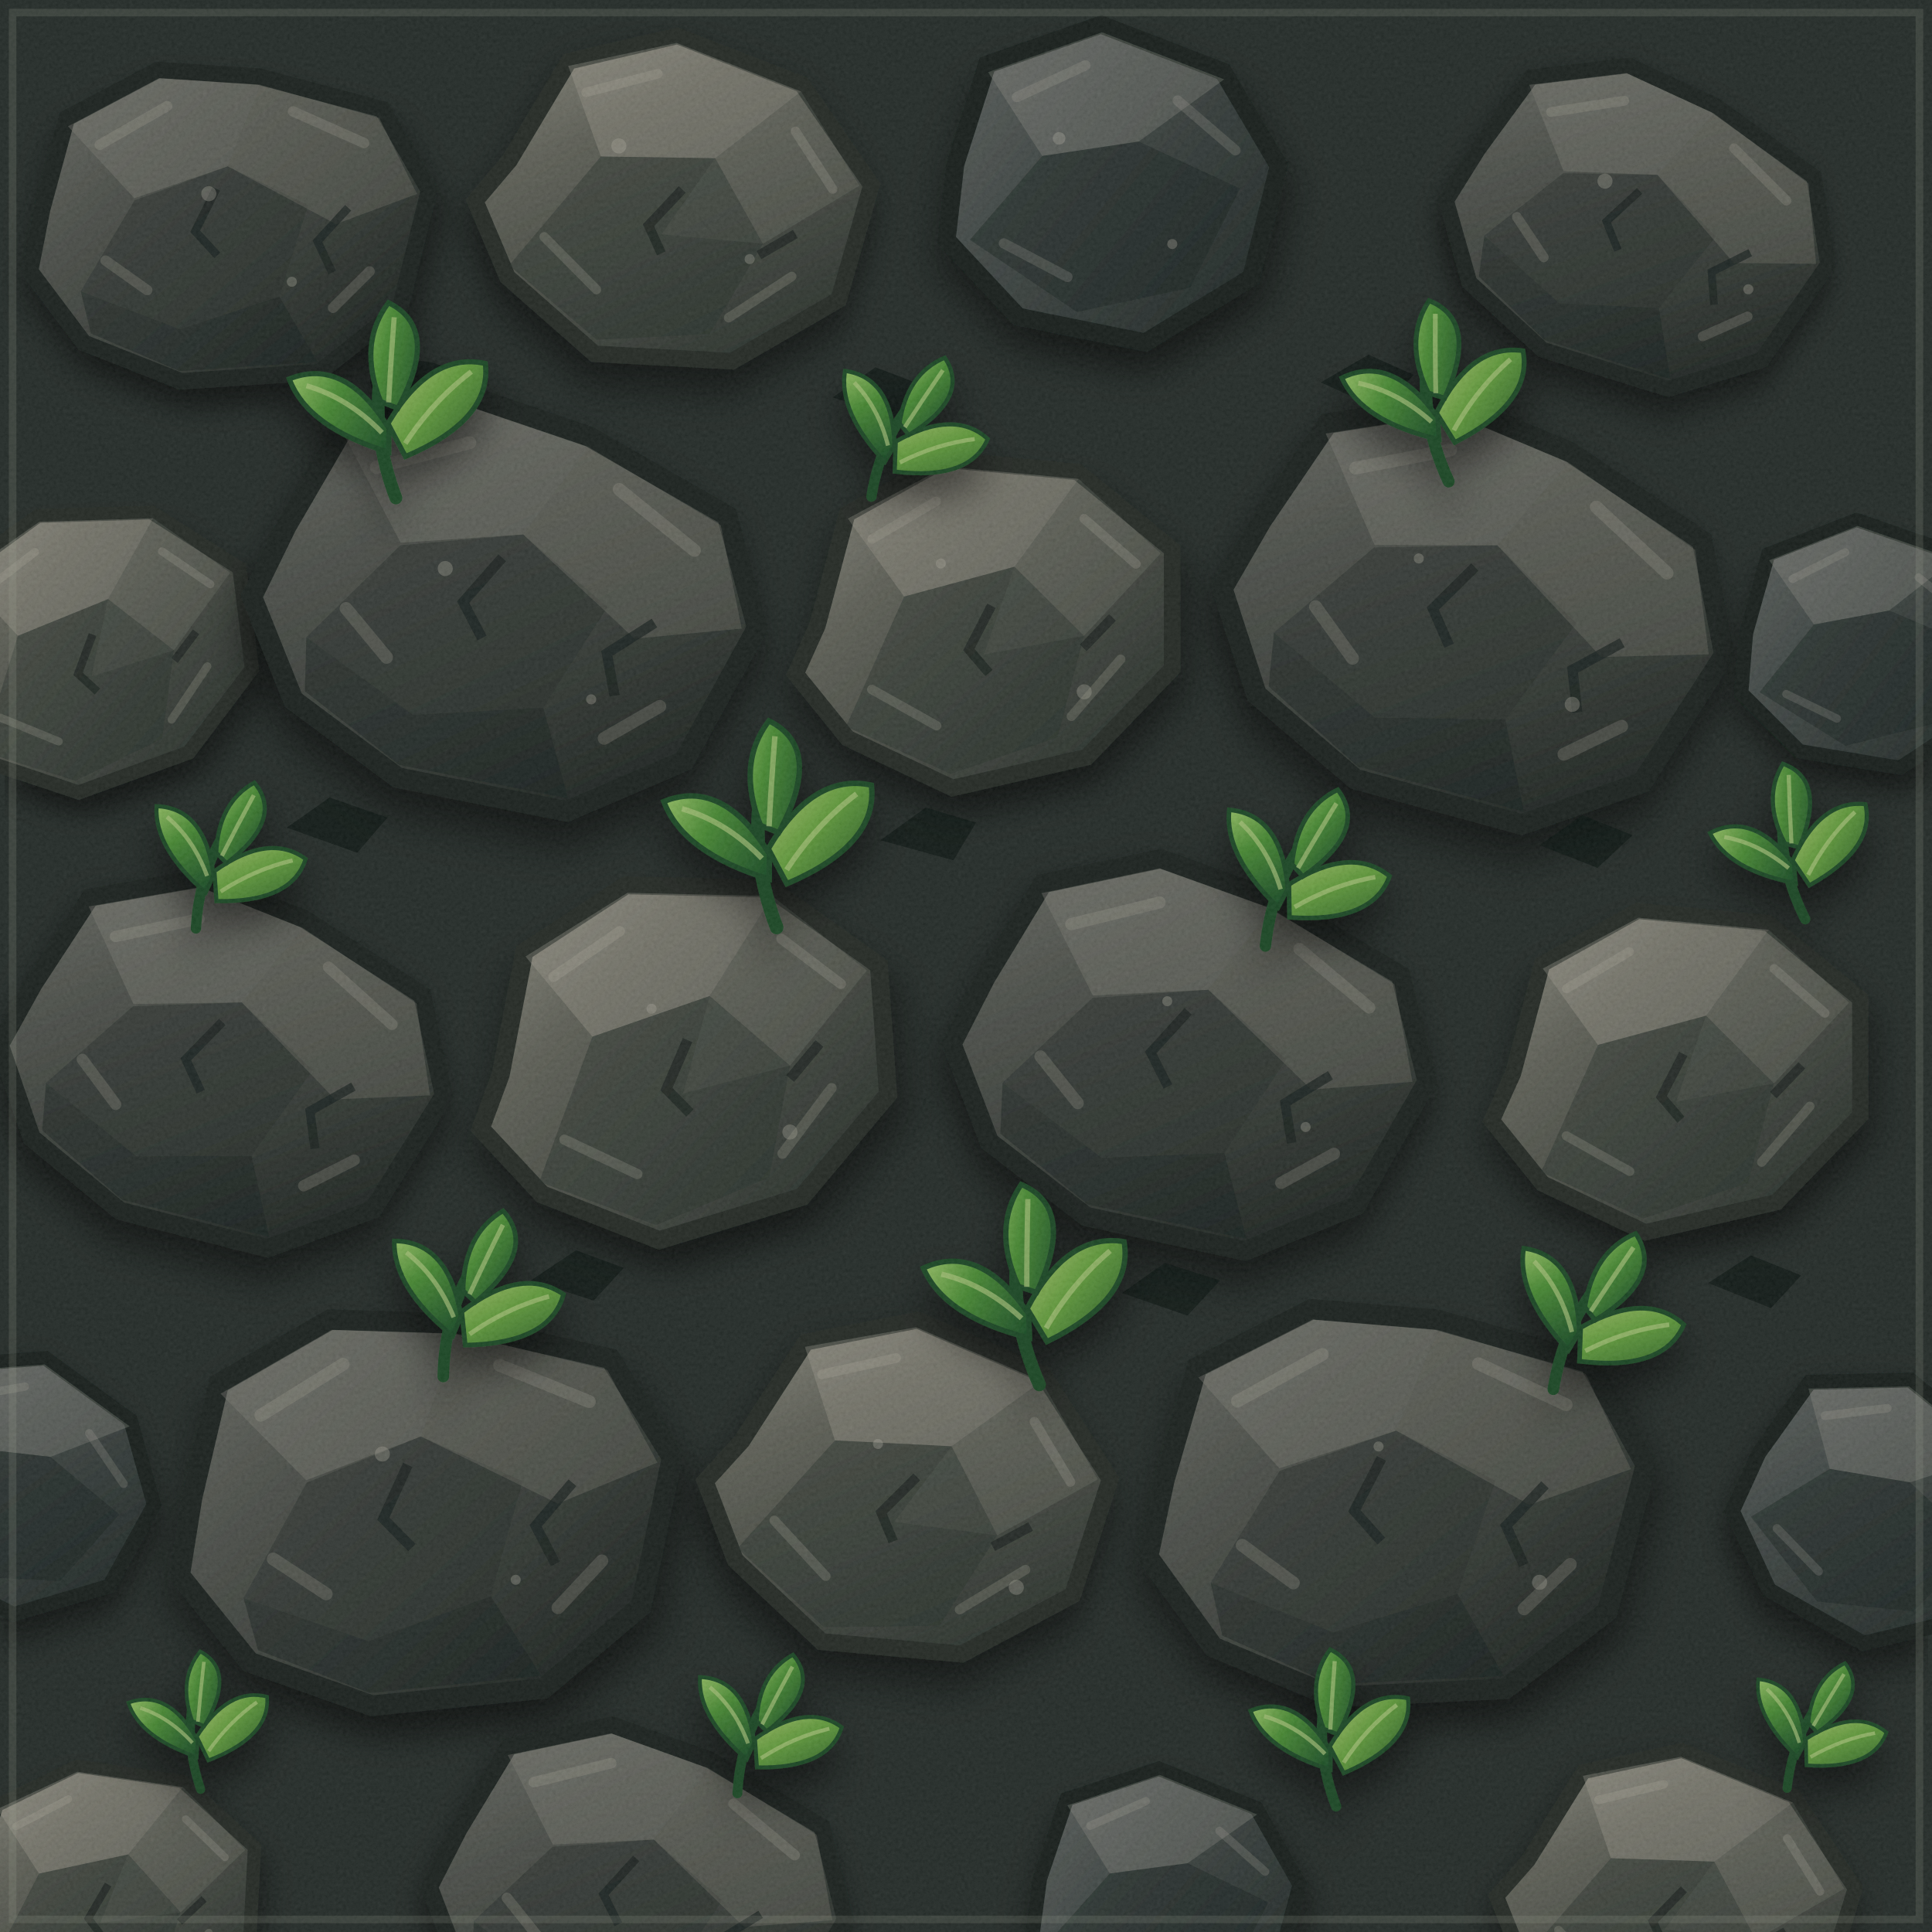
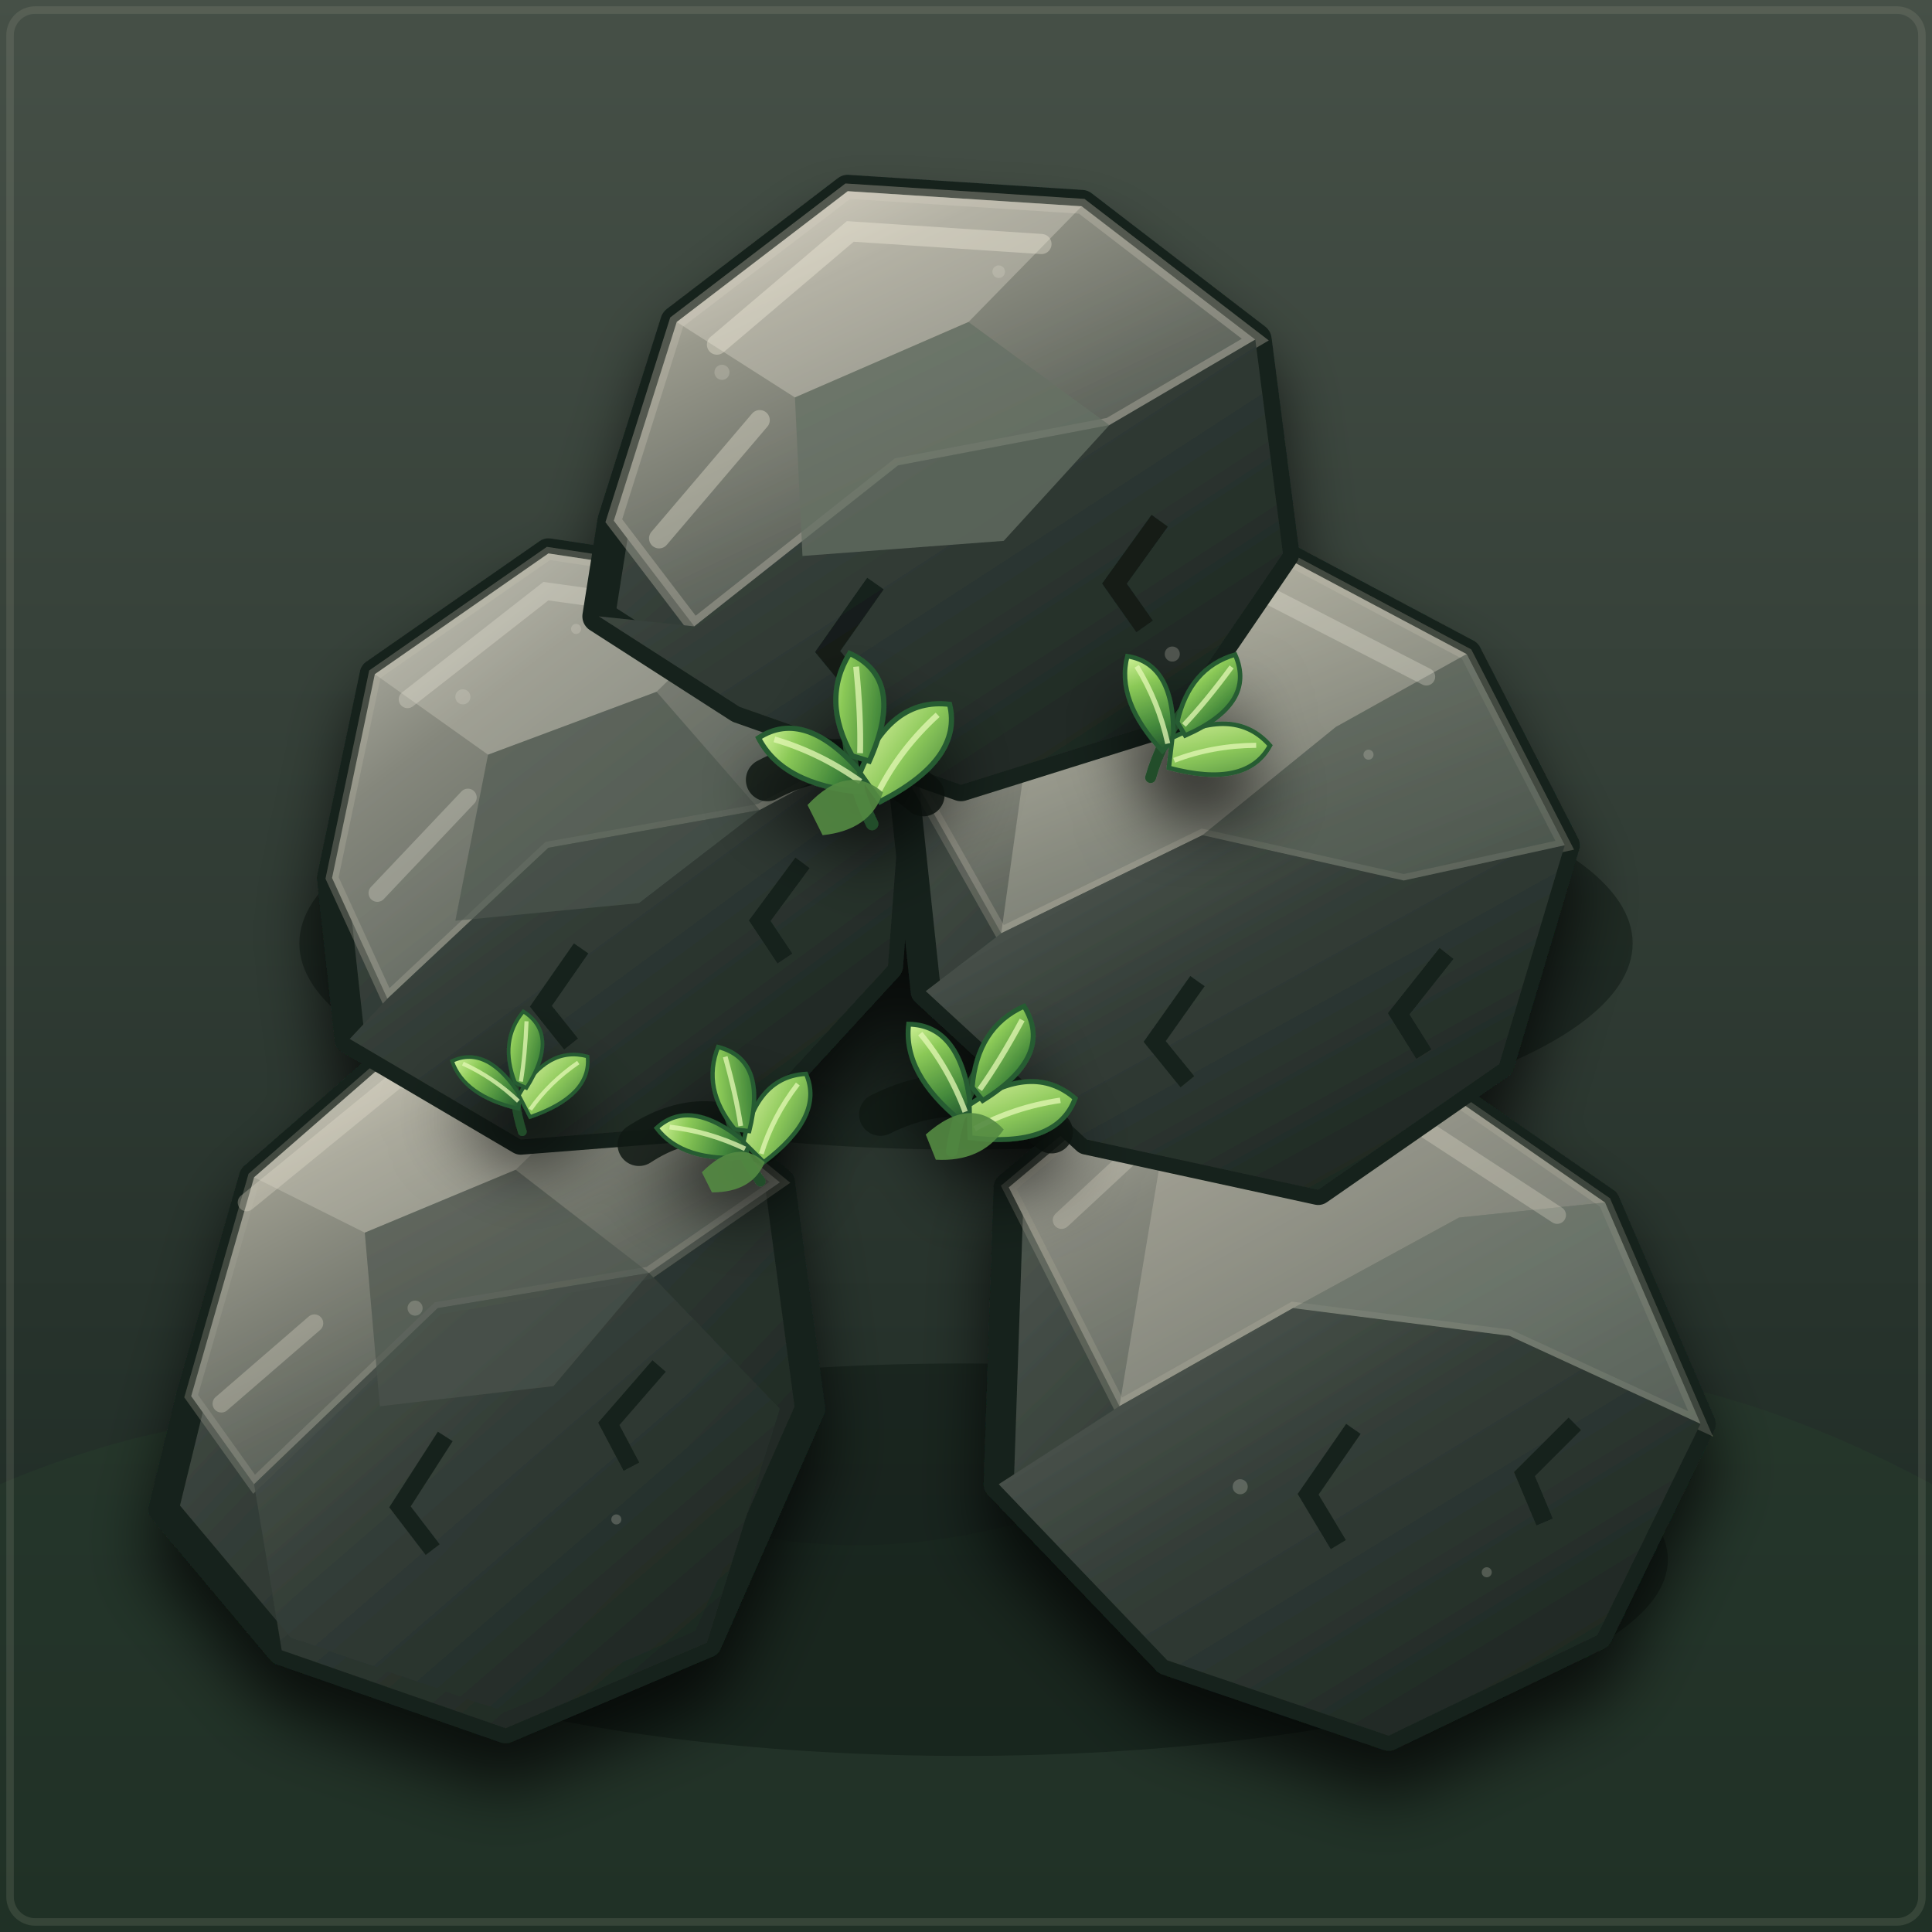
<svg xmlns="http://www.w3.org/2000/svg" width="768" height="768" viewBox="0 0 768 768">
  <defs>
-     <linearGradient id="stoneA" x1="0" y1="0" x2=".8" y2="1">
-       <stop stop-color="#85877f" />
-       <stop offset=".32" stop-color="#62665f" />
-       <stop offset=".72" stop-color="#424943" />
-       <stop offset="1" stop-color="#252d29" />
+     <linearGradient id="base" x1="0" y1="0" x2="0" y2="1">
+       <stop stop-color="#465047" />
+       <stop offset="1" stop-color="#18251f" />
    </linearGradient>
-     <linearGradient id="stoneB" x1=".1" y1="0" x2=".9" y2="1">
-       <stop stop-color="#aaa99b" />
-       <stop offset=".28" stop-color="#77796e" />
-       <stop offset=".68" stop-color="#50564e" />
+     <linearGradient id="top1" x1=".15" y1="0" x2=".85" y2="1">
+       <stop stop-color="#d0cbbb" />
+       <stop offset=".22" stop-color="#99998c" />
+       <stop offset=".58" stop-color="#666b62" />
+       <stop offset="1" stop-color="#343e38" />
+     </linearGradient>
+     <linearGradient id="top2" x1="0" y1="0" x2="1" y2="1">
+       <stop stop-color="#c1c0b4" />
+       <stop offset=".3" stop-color="#85877c" />
+       <stop offset=".7" stop-color="#5a625a" />
      <stop offset="1" stop-color="#303a34" />
    </linearGradient>
-     <linearGradient id="stoneC" x1="0" y1="0" x2="1" y2="1">
-       <stop stop-color="#777c78" />
-       <stop offset=".35" stop-color="#555d5a" />
-       <stop offset=".8" stop-color="#343e3b" />
-       <stop offset="1" stop-color="#202b28" />
+     <linearGradient id="side" x1="0" y1="0" x2="1" y2="1">
+       <stop stop-color="#596159" />
+       <stop offset=".4" stop-color="#343e38" />
+       <stop offset="1" stop-color="#151f1a" />
    </linearGradient>
    <linearGradient id="leaf" x1="0" y1="0" x2="1" y2="1">
-       <stop stop-color="#b4e77b" />
-       <stop offset=".38" stop-color="#5caa43" />
-       <stop offset="1" stop-color="#205b32" />
+       <stop stop-color="#d3f49a" />
+       <stop offset=".3" stop-color="#8bc957" />
+       <stop offset=".72" stop-color="#43883b" />
+       <stop offset="1" stop-color="#20512e" />
    </linearGradient>
-     <linearGradient id="leaf2" x1="0" y1="0" x2="1" y2="1">
-       <stop stop-color="#d0ed8b" />
-       <stop offset=".45" stop-color="#78bd4c" />
-       <stop offset="1" stop-color="#326c35" />
+     <linearGradient id="leafLight" x1="0" y1="0" x2="1" y2="1">
+       <stop stop-color="#e0f5a4" />
+       <stop offset=".5" stop-color="#8dc95b" />
+       <stop offset="1" stop-color="#3b7938" />
    </linearGradient>
-     <filter id="grain" x="-10%" y="-10%" width="120%" height="120%">
-       <feTurbulence type="fractalNoise" baseFrequency=".72" numOctaves="3" seed="12" />
-       <feColorMatrix values=".35 0 0 0 .25 .35 0 0 0 .25 .35 0 0 0 .25 0 0 0 .16 0" />
-       <feBlend in="SourceGraphic" mode="soft-light" />
-     </filter>
-     <filter id="shadow" x="-30%" y="-30%" width="160%" height="170%">
-       <feGaussianBlur in="SourceAlpha" stdDeviation="8" />
-       <feOffset dy="9" />
+     <filter id="drop" x="-30%" y="-30%" width="160%" height="180%">
+       <feGaussianBlur in="SourceAlpha" stdDeviation="13" />
+       <feOffset dy="18" />
      <feComponentTransfer>
-         <feFuncA type="linear" slope=".55" />
+         <feFuncA type="linear" slope=".72" />
      </feComponentTransfer>
      <feMerge>
        <feMergeNode />
        <feMergeNode in="SourceGraphic" />
      </feMerge>
    </filter>
-     <g id="sprig">
-       <path d="M0 30 Q-4 4 4 -18" fill="none" stroke="#285b32" stroke-width="5" stroke-linecap="round" />
-       <path d="M1 12 Q-28 -4 -31 -24 Q-8 -28 3 3Z" fill="url(#leaf)" stroke="#285b32" stroke-width="2" />
-       <path d="M3 1 Q25 -23 45 -14 Q43 8 7 15Z" fill="url(#leaf2)" stroke="#285b32" stroke-width="2" />
-       <path d="M2 -8 Q-2 -32 13 -45 Q31 -31 8 -4Z" fill="url(#leaf)" stroke="#285b32" stroke-width="2" />
-       <path d="M-25 -20 Q-10 -12 0 4 M39 -12 Q22 -4 8 10 M14 -39 Q9 -22 5 -7" fill="none" stroke="#d2ef9b" stroke-width="2" opacity=".65" />
-     </g>
-     <g id="rock1" filter="url(#shadow)">
-       <path d="M-93 -24 L-75 -66 L-28 -83 L20 -73 L77 -49 L94 -7 L72 48 L29 73 L-38 68 L-82 43 L-103 5Z" fill="url(#stoneA)" stroke="#252e2a" stroke-width="8" />
-       <path d="M-75 -62 L-28 -79 L20 -69 L-1 -32 L-48 -23Z" fill="#a1a195" opacity=".36" />
-       <path d="M-48 -22 L-1 -32 L35 -8 L15 34 L-35 43 L-80 18Z" fill="#343d38" opacity=".48" />
-       <path d="M20 -69 L75 -45 L88 -6 L47 3 L-1 -32Z" fill="#b7b4a5" opacity=".24" />
-       <path d="M-80 18 L-35 43 L15 34 L29 68 L-38 63 L-78 39Z" fill="#202b27" opacity=".45" />
-       <path d="M-61 -51 L-26 -65 M34 -54 L66 -34 M-66 5 L-48 22 M40 43 L60 28" stroke="#d0cdbd" stroke-width="5" opacity=".25" stroke-linecap="round" />
-       <path d="M-8 -22 l-13 19 9 13 M54 -4 l-17 14 5 16" fill="none" stroke="#222c28" stroke-width="4" opacity=".7" />
-     </g>
-     <g id="rock2" filter="url(#shadow)">
-       <path d="M-76 -10 L-57 -55 L-13 -72 L42 -59 L77 -21 L70 29 L29 61 L-29 66 L-70 39 L-88 9Z" fill="url(#stoneB)" stroke="#303832" stroke-width="7" />
-       <path d="M-57 -53 L-13 -69 L42 -56 L10 -23 L-38 -17Z" fill="#d0cbbb" opacity=".32" />
-       <path d="M10 -23 L42 -56 L72 -20 L35 10 L-8 12Z" fill="#a9aa9c" opacity=".22" />
-       <path d="M-38 -17 L10 -23 L35 10 L18 51 L-29 60 L-70 34Z" fill="#333d37" opacity=".42" />
-       <path d="M-48 -43 L-19 -55 M42 -39 L61 -17 M-57 20 L-32 39 M25 43 L49 22" stroke="#e0ddcc" stroke-width="4" opacity=".23" stroke-linecap="round" />
-       <path d="M-2 -8 l-12 17 7 11 M48 4 l-14 11" fill="none" stroke="#202a26" stroke-width="4" opacity=".65" />
-     </g>
-     <g id="rock3" filter="url(#shadow)">
-       <path d="M-60 -20 L-43 -57 L3 -67 L48 -43 L65 -4 L49 38 L5 58 L-43 42 L-67 9Z" fill="url(#stoneC)" stroke="#202b27" stroke-width="7" />
-       <path d="M-43 -54 L3 -64 L48 -40 L12 -20 L-26 -19Z" fill="#c1c0b2" opacity=".28" />
-       <path d="M-26 -19 L12 -20 L49 3 L25 39 L-20 43 L-58 10Z" fill="#202c28" opacity=".42" />
-       <path d="M-33 -43 L-5 -52 M29 -34 L49 -12 M-45 13 L-22 29" stroke="#d7d3c3" stroke-width="4" opacity=".22" stroke-linecap="round" />
+     <filter id="soft">
+       <feGaussianBlur stdDeviation="5" />
+     </filter>
+     <g id="sprout">
+       <path d="M0 26 Q-3 5 2 -17" fill="none" stroke="#244d2c" stroke-width="6" stroke-linecap="round" />
+       <path d="M0 10 Q-35 -5 -39 -30 Q-13 -37 3 2Z" fill="url(#leaf)" stroke="#285b32" stroke-width="2.5" />
+       <path d="M2 1 Q27 -29 53 -17 Q51 10 7 17Z" fill="url(#leafLight)" stroke="#285b32" stroke-width="2.5" />
+       <path d="M1 -8 Q-5 -38 15 -55 Q37 -35 8 -3Z" fill="url(#leaf)" stroke="#285b32" stroke-width="2.5" />
+       <path d="M-32 -27 Q-13 -14 1 5 M46 -14 Q24 -4 8 12 M16 -48 Q11 -25 5 -8" fill="none" stroke="#e4f8b5" stroke-width="2.8" opacity=".75" />
    </g>
  </defs>
-   <rect width="768" height="768" fill="#202a26" />
-   <rect width="768" height="768" fill="#596159" opacity=".3" />
-   <g>
-     <use href="#rock1" transform="translate(95 92) rotate(-8) scale(.82)" />
-     <use href="#rock2" transform="translate(272 83) rotate(8) scale(.94)" />
-     <use href="#rock3" transform="translate(443 78) rotate(-7) scale(1.02)" />
-     <use href="#rock1" transform="translate(654 94) rotate(13) scale(.78)" />
-     <use href="#rock2" transform="translate(40 258) rotate(-15) scale(.8)" />
-     <use href="#rock1" transform="translate(205 245) rotate(7) scale(1.02)" />
-     <use href="#rock2" transform="translate(397 248) rotate(-8) scale(.94)" />
-     <use href="#rock1" transform="translate(590 249) rotate(11) scale(1.02)" />
-     <use href="#rock3" transform="translate(744 260) rotate(-9) scale(.8)" />
-     <use href="#rock1" transform="translate(92 427) rotate(10) scale(.9)" />
-     <use href="#rock2" transform="translate(277 421) rotate(-12) scale(1.02)" />
-     <use href="#rock1" transform="translate(477 424) rotate(8) scale(.96)" />
-     <use href="#rock2" transform="translate(672 426) rotate(-8) scale(.92)" />
-     <use href="#rock3" transform="translate(8 594) rotate(8) scale(.82)" />
-     <use href="#rock1" transform="translate(174 603) rotate(-10) scale(1.02)" />
-     <use href="#rock2" transform="translate(365 595) rotate(10) scale(.96)" />
-     <use href="#rock1" transform="translate(560 601) rotate(-7) scale(1.02)" />
-     <use href="#rock3" transform="translate(746 604) rotate(11) scale(.85)" />
-     <use href="#rock2" transform="translate(45 755) rotate(-5) scale(.75)" />
-     <use href="#rock1" transform="translate(257 758) rotate(8) scale(.84)" />
-     <use href="#rock3" transform="translate(464 758) rotate(-6) scale(.82)" />
-     <use href="#rock2" transform="translate(670 758) rotate(9) scale(.85)" />
+   <rect width="768" height="768" fill="url(#base)" />
+   <path d="M0 590 Q130 535 240 590T480 575T768 590V768H0Z" fill="#263b2b" opacity=".55" />
+   <g fill="#101b15" opacity=".55">
+     <ellipse cx="383" cy="620" rx="280" ry="78" />
+     <ellipse cx="384" cy="375" rx="265" ry="82" />
  </g>
-   <g fill="#d7d4c4" opacity=".34">
-     <circle cx="83" cy="77" r="3" />
-     <circle cx="116" cy="112" r="2" />
-     <circle cx="246" cy="58" r="3" />
-     <circle cx="298" cy="103" r="2" />
-     <circle cx="421" cy="55" r="2.5" />
-     <circle cx="466" cy="97" r="2" />
-     <circle cx="638" cy="72" r="3" />
-     <circle cx="695" cy="115" r="2" />
-     <circle cx="177" cy="226" r="3" />
-     <circle cx="235" cy="278" r="2" />
-     <circle cx="374" cy="224" r="2" />
-     <circle cx="431" cy="275" r="3" />
-     <circle cx="564" cy="222" r="2" />
-     <circle cx="625" cy="280" r="3" />
-     <circle cx="259" cy="401" r="2" />
-     <circle cx="314" cy="450" r="3" />
-     <circle cx="464" cy="398" r="2" />
-     <circle cx="519" cy="448" r="2" />
-     <circle cx="152" cy="578" r="3" />
-     <circle cx="205" cy="628" r="2" />
-     <circle cx="349" cy="574" r="2" />
-     <circle cx="404" cy="631" r="3" />
-     <circle cx="548" cy="575" r="2" />
-     <circle cx="612" cy="629" r="3" />
+   <g filter="url(#drop)">
+     <path d="M76 555 L101 468 L163 414 L250 421 L310 470 L322 560 L281 653 L201 687 L112 656 L65 600Z" fill="url(#side)" stroke="#18231d" stroke-width="12" stroke-linejoin="round" />
+     <path d="M76 555 L101 468 L163 414 L250 421 L310 470 L258 506 L174 520 L101 590Z" fill="url(#top1)" stroke="#a5a596" stroke-opacity=".3" stroke-width="5" />
+     <path d="M101 468 L163 414 L250 421 L205 465 L145 490Z" fill="#e0ddcf" opacity=".27" />
+     <path d="M101 590 L174 520 L258 506 L310 560 L281 653 L201 687 L112 656Z" fill="url(#side)" opacity=".88" />
+     <path d="M145 490 L205 465 L258 506 L220 551 L151 559Z" fill="#4c554d" opacity=".65" />
+     <path d="M98 478 L158 429 L229 435 M88 558 L125 526" fill="none" stroke="#f0ead8" stroke-width="7" opacity=".28" stroke-linecap="round" />
+     <path d="M177 571l-18 28 13 17 M262 543l-20 23 9 17" fill="none" stroke="#111d17" stroke-width="7" opacity=".8" />
+     <path d="M401 472 L469 415 L560 424 L638 478 L676 566 L635 650 L552 690 L464 660 L397 590Z" fill="url(#side)" stroke="#17221c" stroke-width="12" stroke-linejoin="round" />
+     <path d="M401 472 L469 415 L560 424 L638 478 L676 566 L600 531 L514 520 L445 559Z" fill="url(#top2)" stroke="#b5b19f" stroke-opacity=".25" stroke-width="5" />
+     <path d="M469 415 L560 424 L638 478 L580 484 L514 520 L445 559Z" fill="#ded9c8" opacity=".25" />
+     <path d="M445 559 L514 520 L600 531 L676 566 L635 650 L552 690 L464 660 L397 590Z" fill="url(#side)" />
+     <path d="M514 520 L580 484 L638 478 L676 566 L600 531Z" fill="#778074" opacity=".55" />
+     <path d="M477 434 L550 438 L619 483 M422 485l42-39" fill="none" stroke="#f0ead8" stroke-width="7" opacity=".27" stroke-linecap="round" />
+     <path d="M538 568l-18 26 12 20 M626 566l-20 20 8 19" fill="none" stroke="#111d17" stroke-width="7" opacity=".8" />
+     <path d="M132 349 L149 268 L218 220 L304 233 L360 291 L353 384 L296 446 L207 453 L139 413Z" fill="url(#side)" stroke="#17221c" stroke-width="12" stroke-linejoin="round" />
+     <path d="M132 349 L149 268 L218 220 L304 233 L360 291 L302 322 L218 337 L154 397Z" fill="url(#top2)" stroke="#b8b5a6" stroke-opacity=".3" stroke-width="5" />
+     <path d="M149 268 L218 220 L304 233 L261 275 L194 300Z" fill="#e5e0d1" opacity=".27" />
+     <path d="M154 397 L218 337 L302 322 L360 291 L353 384 L296 446 L207 453 L139 413Z" fill="url(#side)" />
+     <path d="M194 300 L261 275 L302 322 L254 359 L181 366Z" fill="#4d584f" opacity=".65" />
+     <path d="M162 278 L217 235 L289 245 M150 355l36-38" fill="none" stroke="#f1eddf" stroke-width="7" opacity=".28" stroke-linecap="round" />
+     <path d="M231 377l-16 23 12 15 M319 343l-17 23 10 15" fill="none" stroke="#111d17" stroke-width="7" opacity=".8" />
+     <path d="M358 300 L417 235 L504 218 L583 260 L622 336 L596 423 L524 473 L432 453 L368 394Z" fill="url(#side)" stroke="#17221c" stroke-width="12" stroke-linejoin="round" />
+     <path d="M358 300 L417 235 L504 218 L583 260 L622 336 L558 350 L478 332 L398 371Z" fill="url(#top1)" stroke="#c4bfad" stroke-opacity=".25" stroke-width="5" />
+     <path d="M417 235 L504 218 L583 260 L531 289 L478 332 L398 371Z" fill="#e5e0d0" opacity=".27" />
+     <path d="M398 371 L478 332 L558 350 L622 336 L596 423 L524 473 L432 453 L368 394Z" fill="url(#side)" />
+     <path d="M478 332 L531 289 L583 260 L622 336 L558 350Z" fill="#59645a" opacity=".55" />
+     <path d="M428 250 L495 232 L567 269 M380 312l38-51" fill="none" stroke="#f1eddf" stroke-width="7" opacity=".28" stroke-linecap="round" />
+     <path d="M476 390l-17 24 13 16 M575 379l-19 24 10 16" fill="none" stroke="#111d17" stroke-width="7" opacity=".8" />
+     <path d="M244 207 L269 128 L337 76 L430 82 L499 135 L510 220 L465 286 L382 312 L294 281 L238 245Z" fill="url(#side)" stroke="#17221c" stroke-width="13" stroke-linejoin="round" />
+     <path d="M244 207 L269 128 L337 76 L430 82 L499 135 L441 169 L357 185 L276 249Z" fill="url(#top1)" stroke="#c9c4b4" stroke-opacity=".34" stroke-width="6" />
+     <path d="M269 128 L337 76 L430 82 L385 128 L316 158Z" fill="#f0ebdc" opacity=".3" />
+     <path d="M276 249 L357 185 L441 169 L499 135 L510 220 L465 286 L382 312 L294 281 L238 245Z" fill="url(#side)" />
+     <path d="M316 158 L385 128 L441 169 L399 215 L319 221Z" fill="#667064" opacity=".75" />
+     <path d="M285 137 L338 92 L414 97 M262 214l40-47" fill="none" stroke="#fff8e6" stroke-width="8" opacity=".32" stroke-linecap="round" />
+     <path d="M348 232l-19 27 14 17 M461 207l-18 25 12 17" fill="none" stroke="#101b15" stroke-width="8" opacity=".85" />
  </g>
-   <g fill="#101b17" opacity=".65">
-     <path d="M147 151q18 -14 35 -2l-9 13-23 5z M331 158l17 -12 21 8-9 13z M525 152l19 -11 18 8-13 14z" />
-     <path d="M114 329l17 -12 23 8-12 14z M350 334l18 -13 20 6-9 15z M612 336l17 -12 20 8-14 13z" />
-     <path d="M211 509l18 -12 19 7-12 13z M446 514l17 -12 22 7-13 14z M679 510l17 -11 20 8-12 13z" />
+   <g fill="none" stroke="#101a14" stroke-width="17" stroke-linecap="round" opacity=".85">
+     <path d="M305 310 Q339 292 367 316" />
+     <path d="M350 443 Q386 425 418 450" />
+     <path d="M254 455 Q280 438 303 454" />
  </g>
-   <g filter="url(#shadow)">
-     <use href="#sprig" transform="translate(151 168) rotate(-12) scale(1.02)" />
-     <use href="#sprig" transform="translate(354 174) rotate(18) scale(.82)" />
-     <use href="#sprig" transform="translate(568 164) rotate(-16) scale(.95)" />
-     <use href="#sprig" transform="translate(83 345) rotate(12) scale(.82)" />
-     <use href="#sprig" transform="translate(302 337) rotate(-12) scale(1.08)" />
-     <use href="#sprig" transform="translate(510 350) rotate(15) scale(.9)" />
-     <use href="#sprig" transform="translate(710 342) rotate(-18) scale(.82)" />
-     <use href="#sprig" transform="translate(181 520) rotate(10) scale(.92)" />
-     <use href="#sprig" transform="translate(405 520) rotate(-15) scale(1.05)" />
-     <use href="#sprig" transform="translate(626 526) rotate(18) scale(.92)" />
-     <use href="#sprig" transform="translate(76 690) rotate(-10) scale(.72)" />
-     <use href="#sprig" transform="translate(298 690) rotate(12) scale(.78)" />
-     <use href="#sprig" transform="translate(526 694) rotate(-12) scale(.82)" />
-     <use href="#sprig" transform="translate(716 690) rotate(15) scale(.72)" />
+   <g filter="url(#drop)">
+     <use href="#sprout" transform="translate(340 307) rotate(-18) scale(.83)" />
+     <use href="#sprout" transform="translate(384 438) rotate(16) scale(.78)" />
+     <use href="#sprout" transform="translate(294 454) rotate(-28) scale(.68)" />
+     <use href="#sprout" transform="translate(465 292) rotate(24) scale(.72)" />
+     <use href="#sprout" transform="translate(205 435) rotate(-10) scale(.58)" />
  </g>
-   <rect width="768" height="768" filter="url(#grain)" opacity=".24" />
-   <rect x="5" y="5" width="758" height="758" fill="none" stroke="#a6aa96" stroke-opacity=".18" stroke-width="3" />
+   <g fill="#548b43" opacity=".9">
+     <path d="M321 320q16-17 30-5q-5 15-24 17z M368 451q18-16 31-2q-9 13-27 12z M279 466q14-14 25-4q-5 12-21 12z" />
+   </g>
+   <g fill="#e2dfd0" opacity=".24">
+     <circle cx="184" cy="277" r="3" />
+     <circle cx="229" cy="250" r="2" />
+     <circle cx="287" cy="148" r="3" />
+     <circle cx="397" cy="108" r="2.5" />
+     <circle cx="466" cy="260" r="3" />
+     <circle cx="544" cy="300" r="2" />
+     <circle cx="165" cy="520" r="3" />
+     <circle cx="245" cy="604" r="2" />
+     <circle cx="493" cy="591" r="3" />
+     <circle cx="591" cy="625" r="2" />
+   </g>
+   <rect x="4" y="4" width="760" height="760" rx="10" fill="none" stroke="#b4b9a5" stroke-opacity=".15" stroke-width="3" />
</svg>
